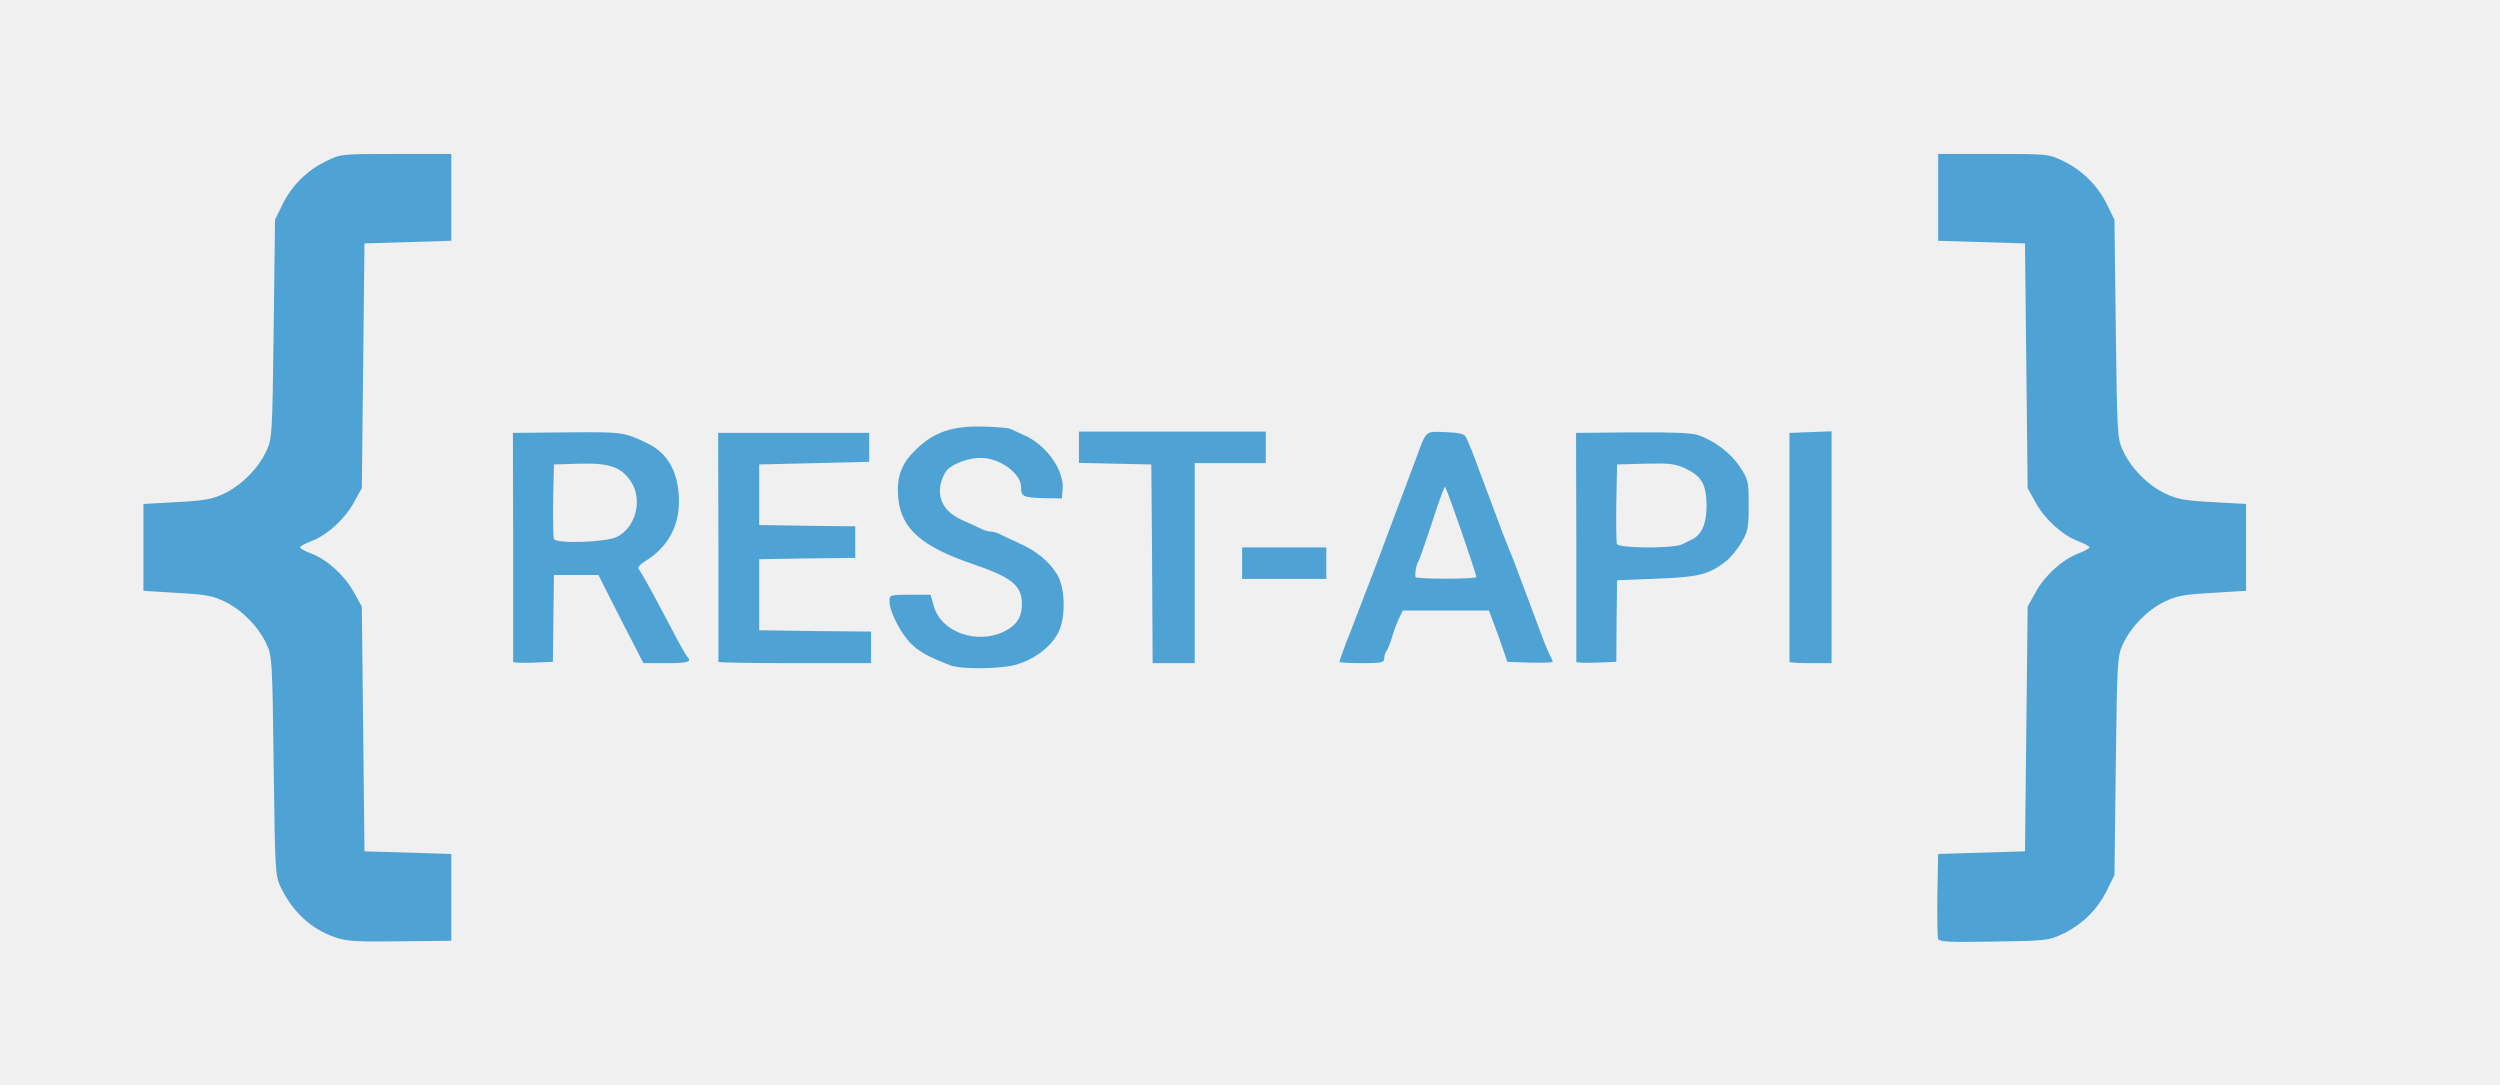
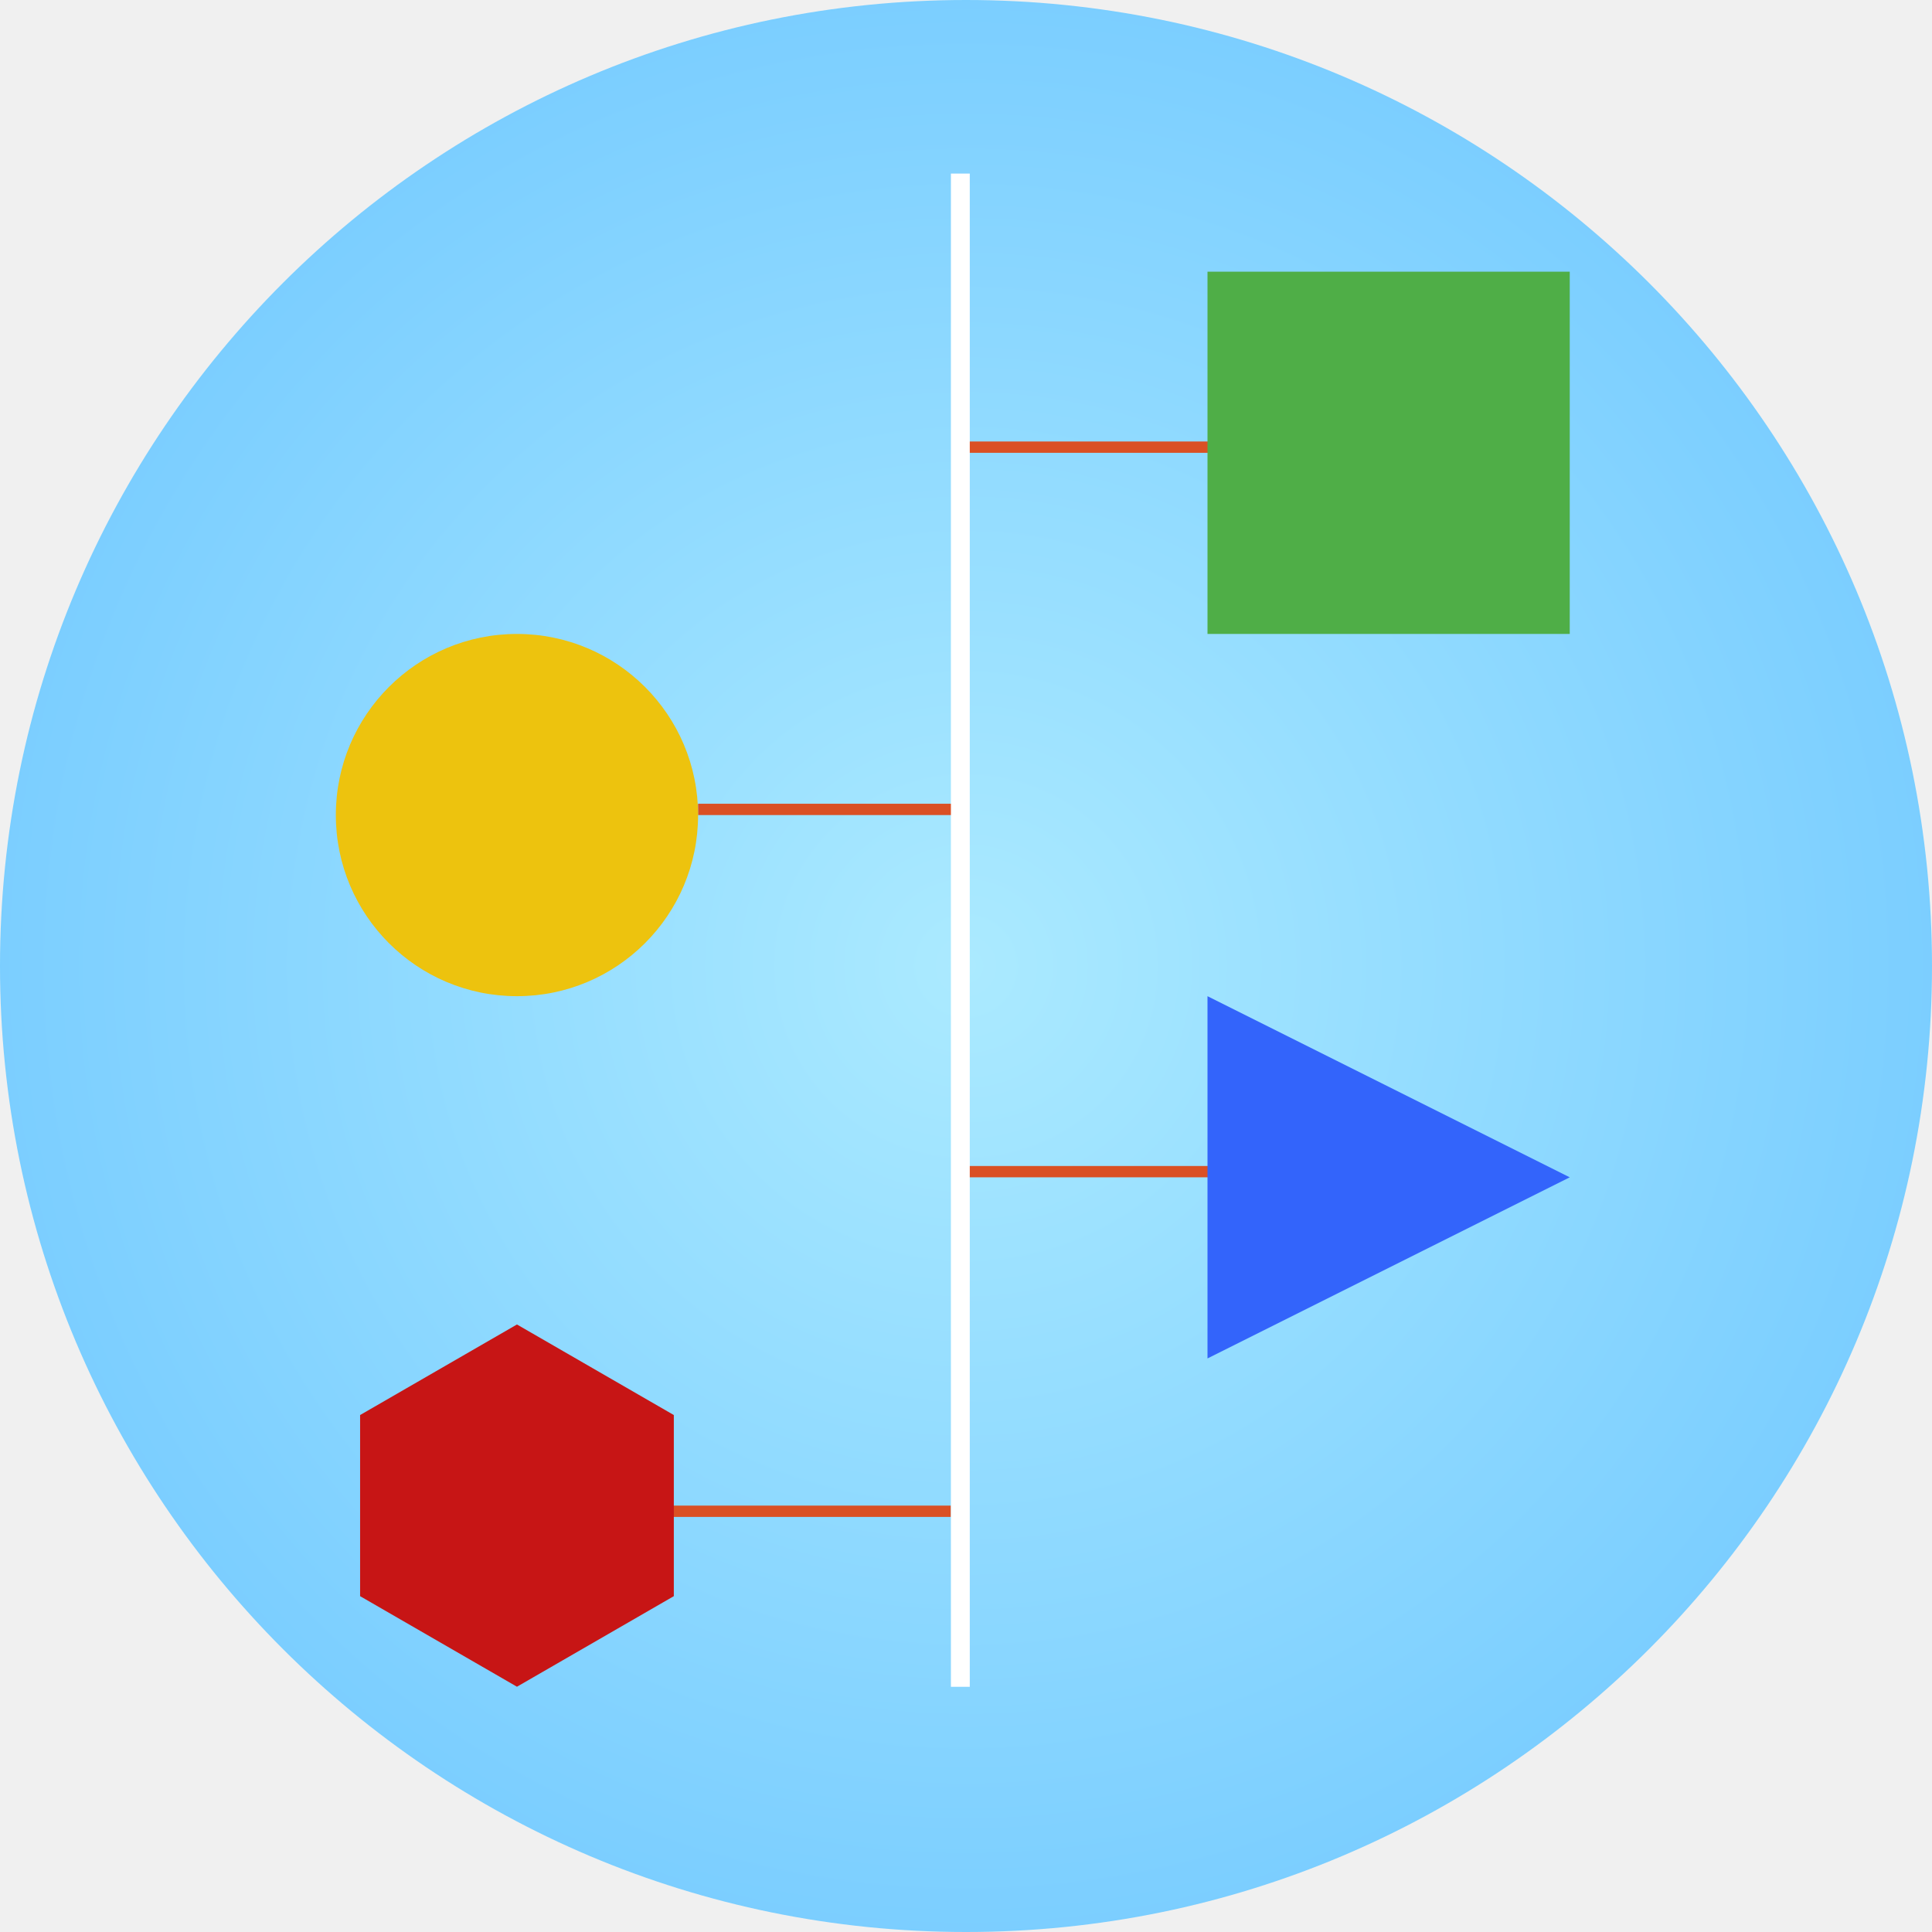
- <svg xmlns="http://www.w3.org/2000/svg" version="1.0" width="475" height="206">
-   <g fill="#4fa3d4">
-     <path d="M63.7 178.1c-4.65-1.6-8.1-4.85-10.4-9.6-1-2.15-1.05-3.1-1.3-23-.25-19.95-.3-20.85-1.35-23.1-1.5-3.25-4.65-6.5-7.85-8.05-2.35-1.15-3.65-1.4-9.15-1.7l-6.4-.4v-16.5l6.35-.35c5.5-.3 6.75-.55 9.15-1.7 3.25-1.6 6.4-4.8 7.9-8.1 1.05-2.25 1.1-3.15 1.35-23.1l.25-20.75 1.4-2.85c1.75-3.6 4.65-6.5 8.25-8.25 2.85-1.4 2.9-1.4 13.35-1.4h10.5v16.5L77.5 46l-8.25.25L69 69.5l-.25 23.25-1.5 2.7c-1.75 3.2-5.05 6.2-8.05 7.35-1.2.45-2.2 1-2.2 1.2 0 .2 1 .75 2.2 1.2 3 1.15 6.3 4.15 8.05 7.35l1.5 2.7.25 23.25.25 23.25 8.25.25 8.25.25v16.5l-9.75.1c-8.25.1-10.15 0-12.3-.75zM368.25 178.4c-.15-.4-.2-4.15-.15-8.4l.15-7.75 8.25-.25 8.25-.25.25-23.25.25-23.25 1.5-2.7c1.75-3.2 5.05-6.2 8.05-7.35 1.2-.45 2.2-1 2.2-1.2 0-.2-1-.75-2.2-1.2-3-1.15-6.3-4.15-8.05-7.35l-1.5-2.7L385 69.5l-.25-23.25-8.25-.25-8.25-.25v-16.5h10.5c10.45 0 10.5 0 13.35 1.4 3.6 1.75 6.5 4.65 8.25 8.25l1.4 2.85.25 20.75c.25 19.95.3 20.85 1.35 23.1 1.5 3.3 4.65 6.5 7.9 8.1 2.4 1.15 3.65 1.4 9.15 1.7l6.35.35v16.5l-6.4.4c-5.5.3-6.8.55-9.15 1.7-3.2 1.55-6.35 4.8-7.85 8.05-1.05 2.25-1.1 3.15-1.35 23.1l-.25 20.75-1.4 2.85c-1.75 3.6-4.65 6.5-8.25 8.25-2.8 1.35-3.05 1.4-13.25 1.55-8.4.15-10.4.05-10.6-.5zM180.5 126.4c-4.25-1.7-5.45-2.35-7.15-3.85-2-1.8-4.35-6.25-4.35-8.3 0-1.2.1-1.25 3.9-1.25h3.9l.65 2.25c1.4 4.85 8.15 7.25 13.3 4.75 2.5-1.2 3.5-2.85 3.4-5.6-.15-3.3-2.15-4.8-9.65-7.35-9.3-3.2-13.15-6.55-13.8-12.1-.45-4.1.45-6.8 3.3-9.5 3.4-3.35 6.9-4.55 12.7-4.4 2.5.05 4.9.25 5.3.45.4.2 1.55.7 2.5 1.15 4.2 1.75 7.7 6.65 7.4 10.25l-.15 1.8-3.35-.05c-4-.1-4.4-.3-4.4-2.1 0-2.6-4.05-5.55-7.65-5.55-2.3 0-5.2 1.05-6.35 2.25-.6.65-1.2 2.05-1.35 3.15-.4 2.9 1.1 5.1 4.45 6.55 1.45.65 3.05 1.35 3.5 1.6.5.25 1.25.45 1.65.45.4 0 1.15.2 1.65.45.45.25 2.1 1 3.6 1.7 3.4 1.5 5.7 3.4 7.3 5.9 1.7 2.7 1.75 8.8.05 11.55-1.55 2.6-4.45 4.7-7.65 5.65-3.05.9-10.6.95-12.7.15zM97.5 125.75V103.9l-.05-21.65 10.3-.1c10.5-.1 10.85-.05 15.2 2.05 4 1.9 6.05 5.65 6.05 11.1 0 4.8-2.2 8.7-6.3 11.25-1.15.7-1.6 1.25-1.3 1.65.5.6 2.7 4.6 6.35 11.55 1.3 2.5 2.55 4.7 2.8 5 1 1 .25 1.25-3.95 1.25h-4.35l-4.3-8.35-4.25-8.4h-8.45l-.1 8.25-.1 8.25-3.75.15c-2.1.1-3.8 0-3.8-.15zM117.25 102c3.6-1.85 4.9-7.1 2.6-10.55-1.85-2.75-4.1-3.5-9.75-3.35l-4.85.15-.15 6.7c-.05 3.7 0 7.05.15 7.45.35.95 9.9.65 12-.4zM136.5 125.75V103.9l-.05-21.65h28.7v5.5L154.7 88l-10.45.25v11.5l9.15.15 9.1.1v6l-9.1.1-9.15.15v13.5l10.65.15 10.6.1v6H151c-7.95 0-14.5-.1-14.5-.25zM218.9 107.15l-.15-18.9-6.85-.15-6.9-.15V82h35.5v6H227v38h-8l-.1-18.85zM254.5 125.75c0-.25 1.2-3.55 2-5.5.2-.55 1.35-3.45 2.5-6.5 1.15-3 2.3-5.95 2.5-6.5.2-.55.9-2.35 1.5-4s1.3-3.45 1.5-4c.2-.55.9-2.35 1.5-4s1.3-3.45 1.5-4c.2-.55.9-2.35 1.5-4 2.05-5.6 1.75-5.3 5.65-5.15 2.5.1 3.6.35 3.85.9.55 1.1 1.3 2.9 2.5 6.25.6 1.65 1.3 3.45 1.5 4 .2.55.9 2.35 1.5 4s1.3 3.5 1.55 4.15c.25.6.65 1.6.9 2.25.2.6.65 1.65.95 2.35.25.7 1 2.6 1.6 4.25.6 1.65 1.3 3.45 1.5 4 .2.55.9 2.35 1.5 4 1.3 3.55 1.95 5.2 2.55 6.35.25.5.45 1 .45 1.15 0 .15-1.95.2-4.3.15l-4.3-.15-.95-2.75c-.5-1.5-1.3-3.7-1.75-4.85l-.8-2.15h-16.35l-.7 1.4c-.35.75-1 2.35-1.35 3.6-.35 1.25-.85 2.45-1.1 2.75-.2.25-.4.85-.4 1.35 0 .8-.5.9-4.25.9-2.35 0-4.25-.1-4.25-.25zm26-16.1c0-.7-5.7-17.15-5.95-17.15-.15 0-1.3 3.1-2.5 6.9-1.25 3.75-2.4 7.1-2.6 7.35-.35.5-.65 2.1-.5 2.9.05.4 11.55.4 11.55 0zM299.5 125.75V103.9l-.05-21.65 10.7-.1c7.35-.05 11.2.1 12.45.5 3.2 1.1 6.2 3.4 7.95 6 1.65 2.5 1.7 2.8 1.7 7.35 0 4.3-.15 5-1.4 7.1-.75 1.3-2.1 2.95-3 3.6-3.25 2.5-5.15 2.95-13.1 3.25l-7.5.3-.1 7.75-.05 7.75-3.8.15c-2.1.1-3.8 0-3.8-.15zm20.15-22.35c.6-.3 1.45-.7 1.8-.9 1.85-.85 2.8-3 2.8-6.4-.05-4.1-.9-5.6-4.05-7.1-1.95-.9-3-1-7.6-.9l-5.35.15-.15 7.25c-.05 3.95 0 7.5.1 7.85.35.85 10.8.9 12.45.05zM340 125.75v-43.5l4-.15 4-.15V126h-4c-2.2 0-4-.1-4-.25zM236 107v-3h16v6h-16v-3z" />
-   </g>
+ <svg xmlns="http://www.w3.org/2000/svg" width="2500" height="2500" viewBox="0 0 256 256" preserveAspectRatio="xMinYMin meet">
+   <defs>
+     <radialGradient fx="50%" fy="50%" id="a">
+       <stop stop-color="#ABEAFF" offset="0%" />
+       <stop stop-color="#7BCEFF" offset="100%" />
+     </radialGradient>
+   </defs>
+   <circle fill="url(#a)" cx="128" cy="128" r="128" />
+   <path d="M128.75 60h33.75v-1.5H128V60h.75zM93.25 108H127v-1.5H92.5v1.5h.75zM89.804 201H126v-1.5H89v1.5h.804zM128.75 156h33.75v-1.5H128v1.5h.75z" fill="#DA5024" />
+   <path d="M126 24.25v199.26h2.5V23H126v1.25z" fill="#FFF" />
+   <path fill="#4FAE47" d="M160 36h48v48h-48z" />
+   <circle fill="#EDC30E" cx="68.5" cy="108" r="24" />
+   <path d="M160 180v-48l48 24-48 24z" fill="#3364FB" />
+   <path fill="#C71515" d="M68.5 175.5l20.785 12v24l-20.785 12-20.785-12v-24z" />
</svg>
